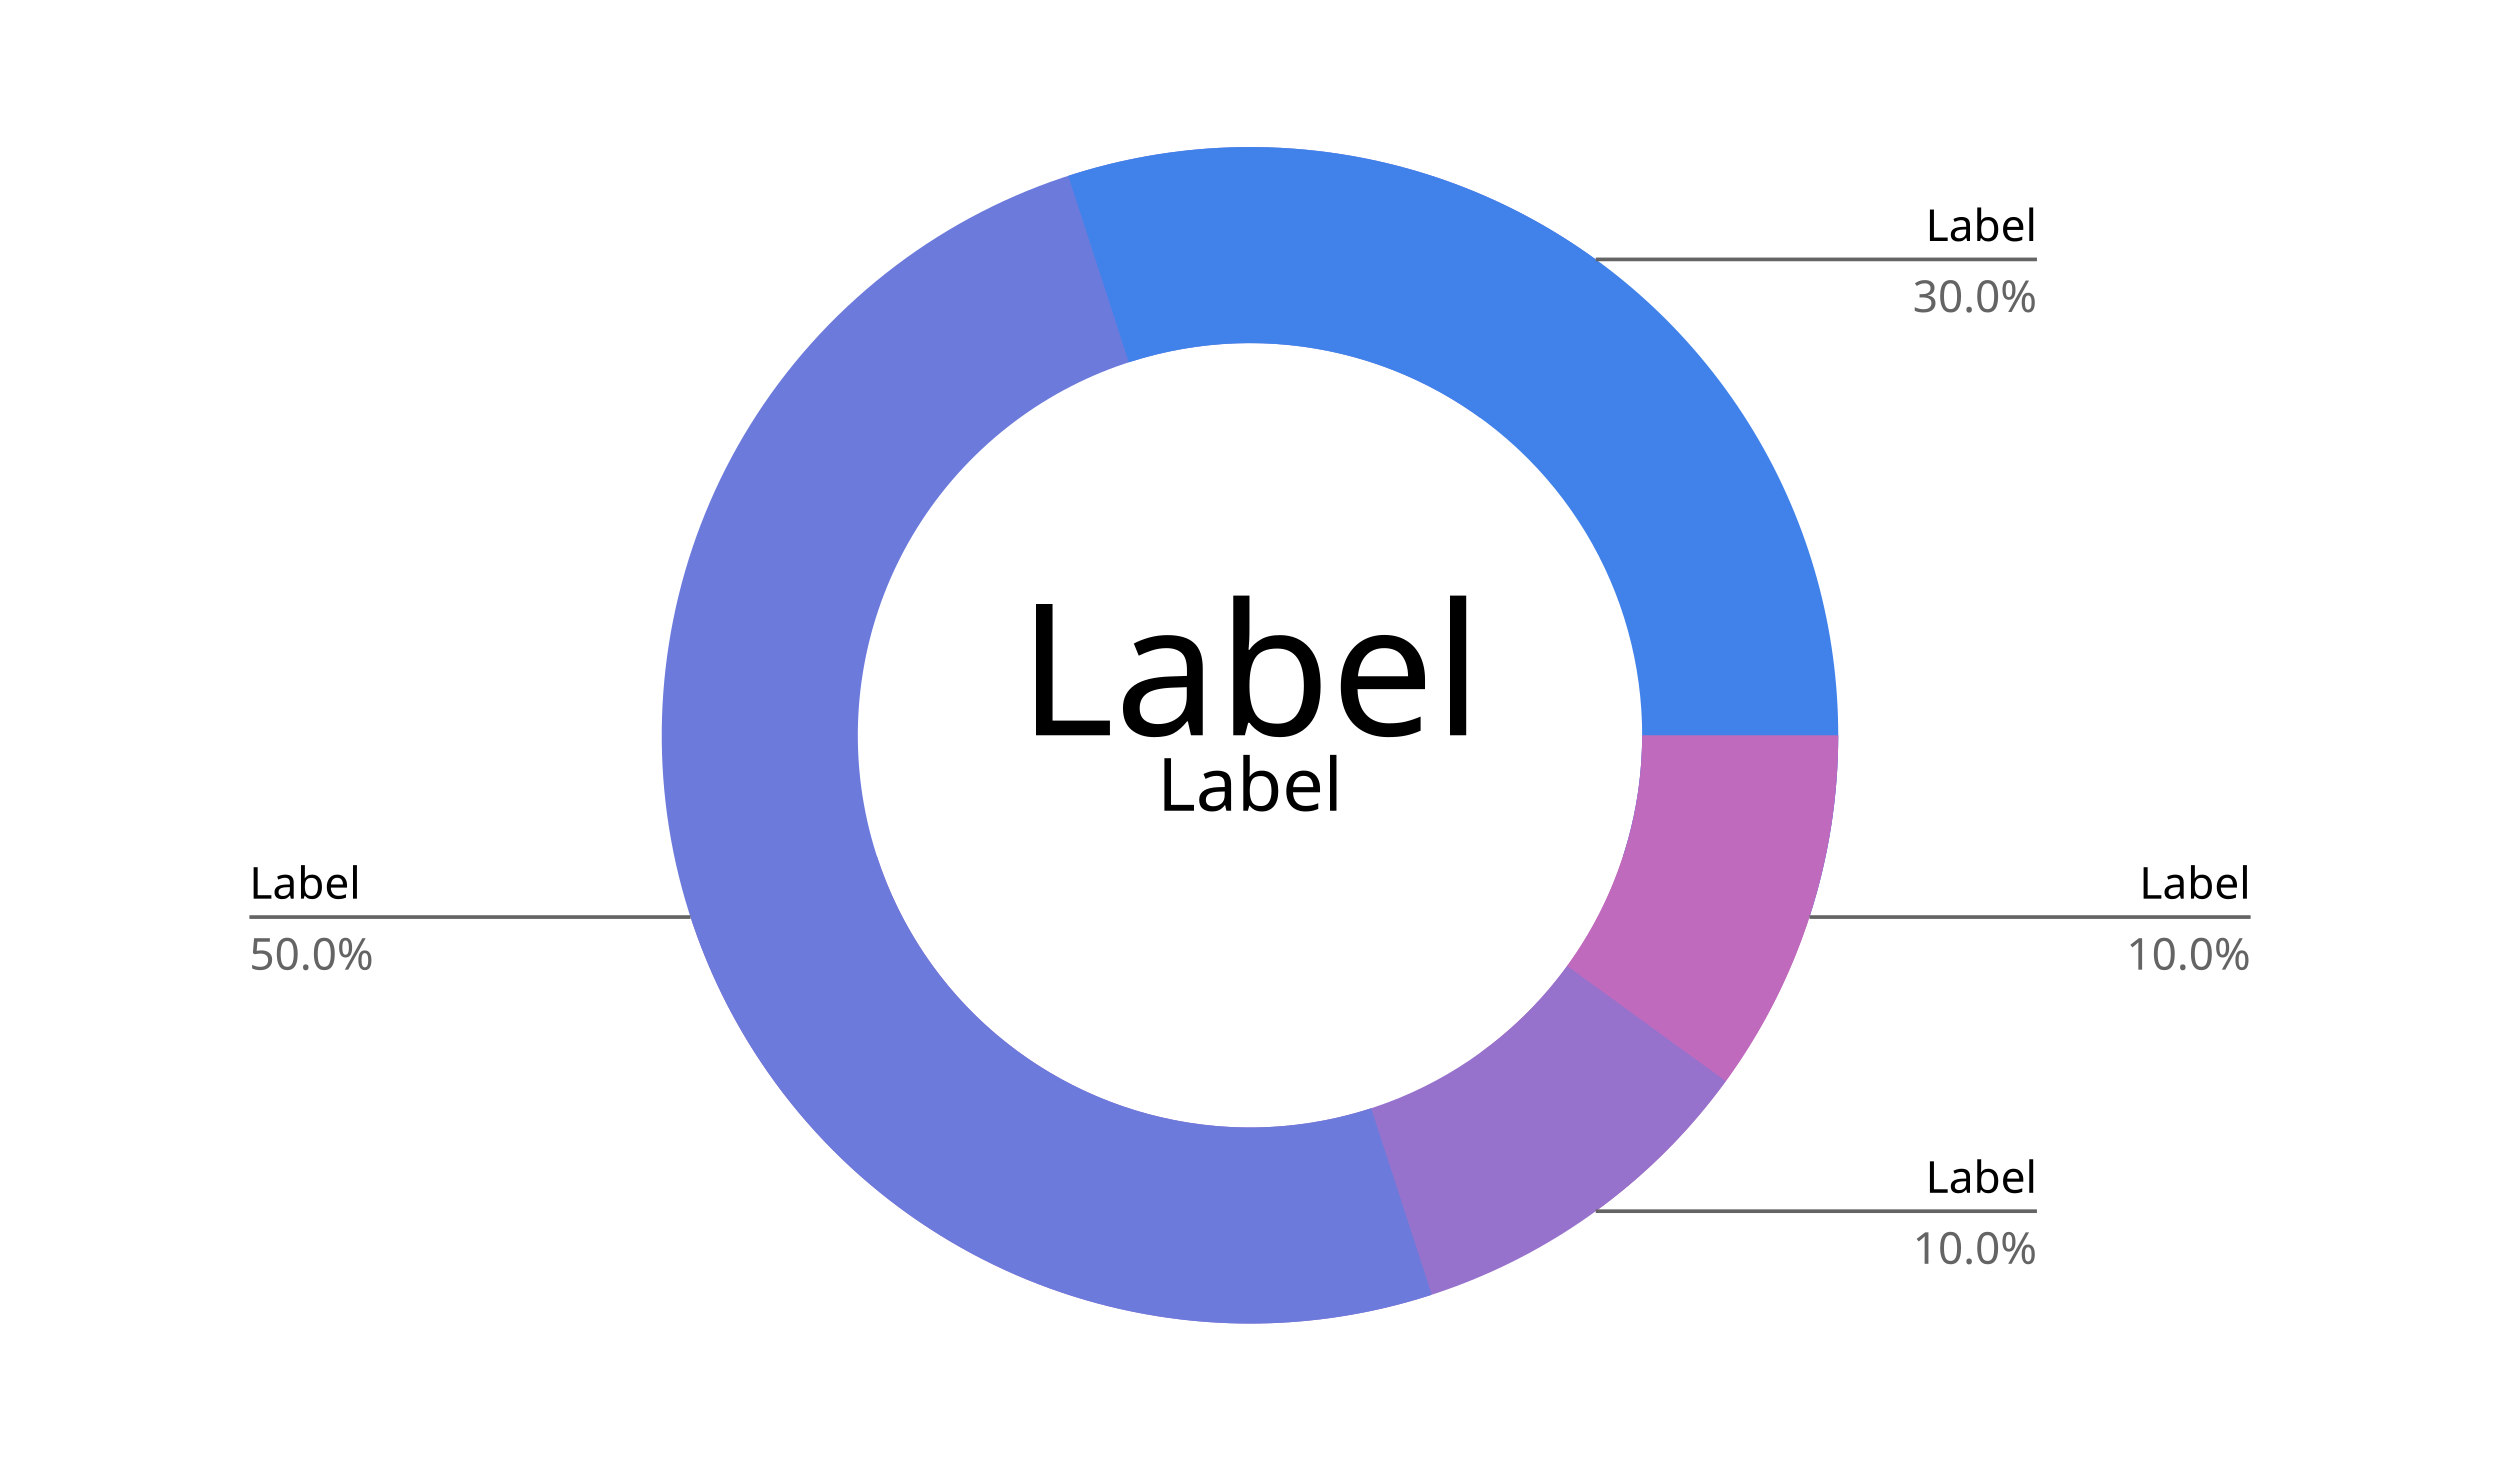
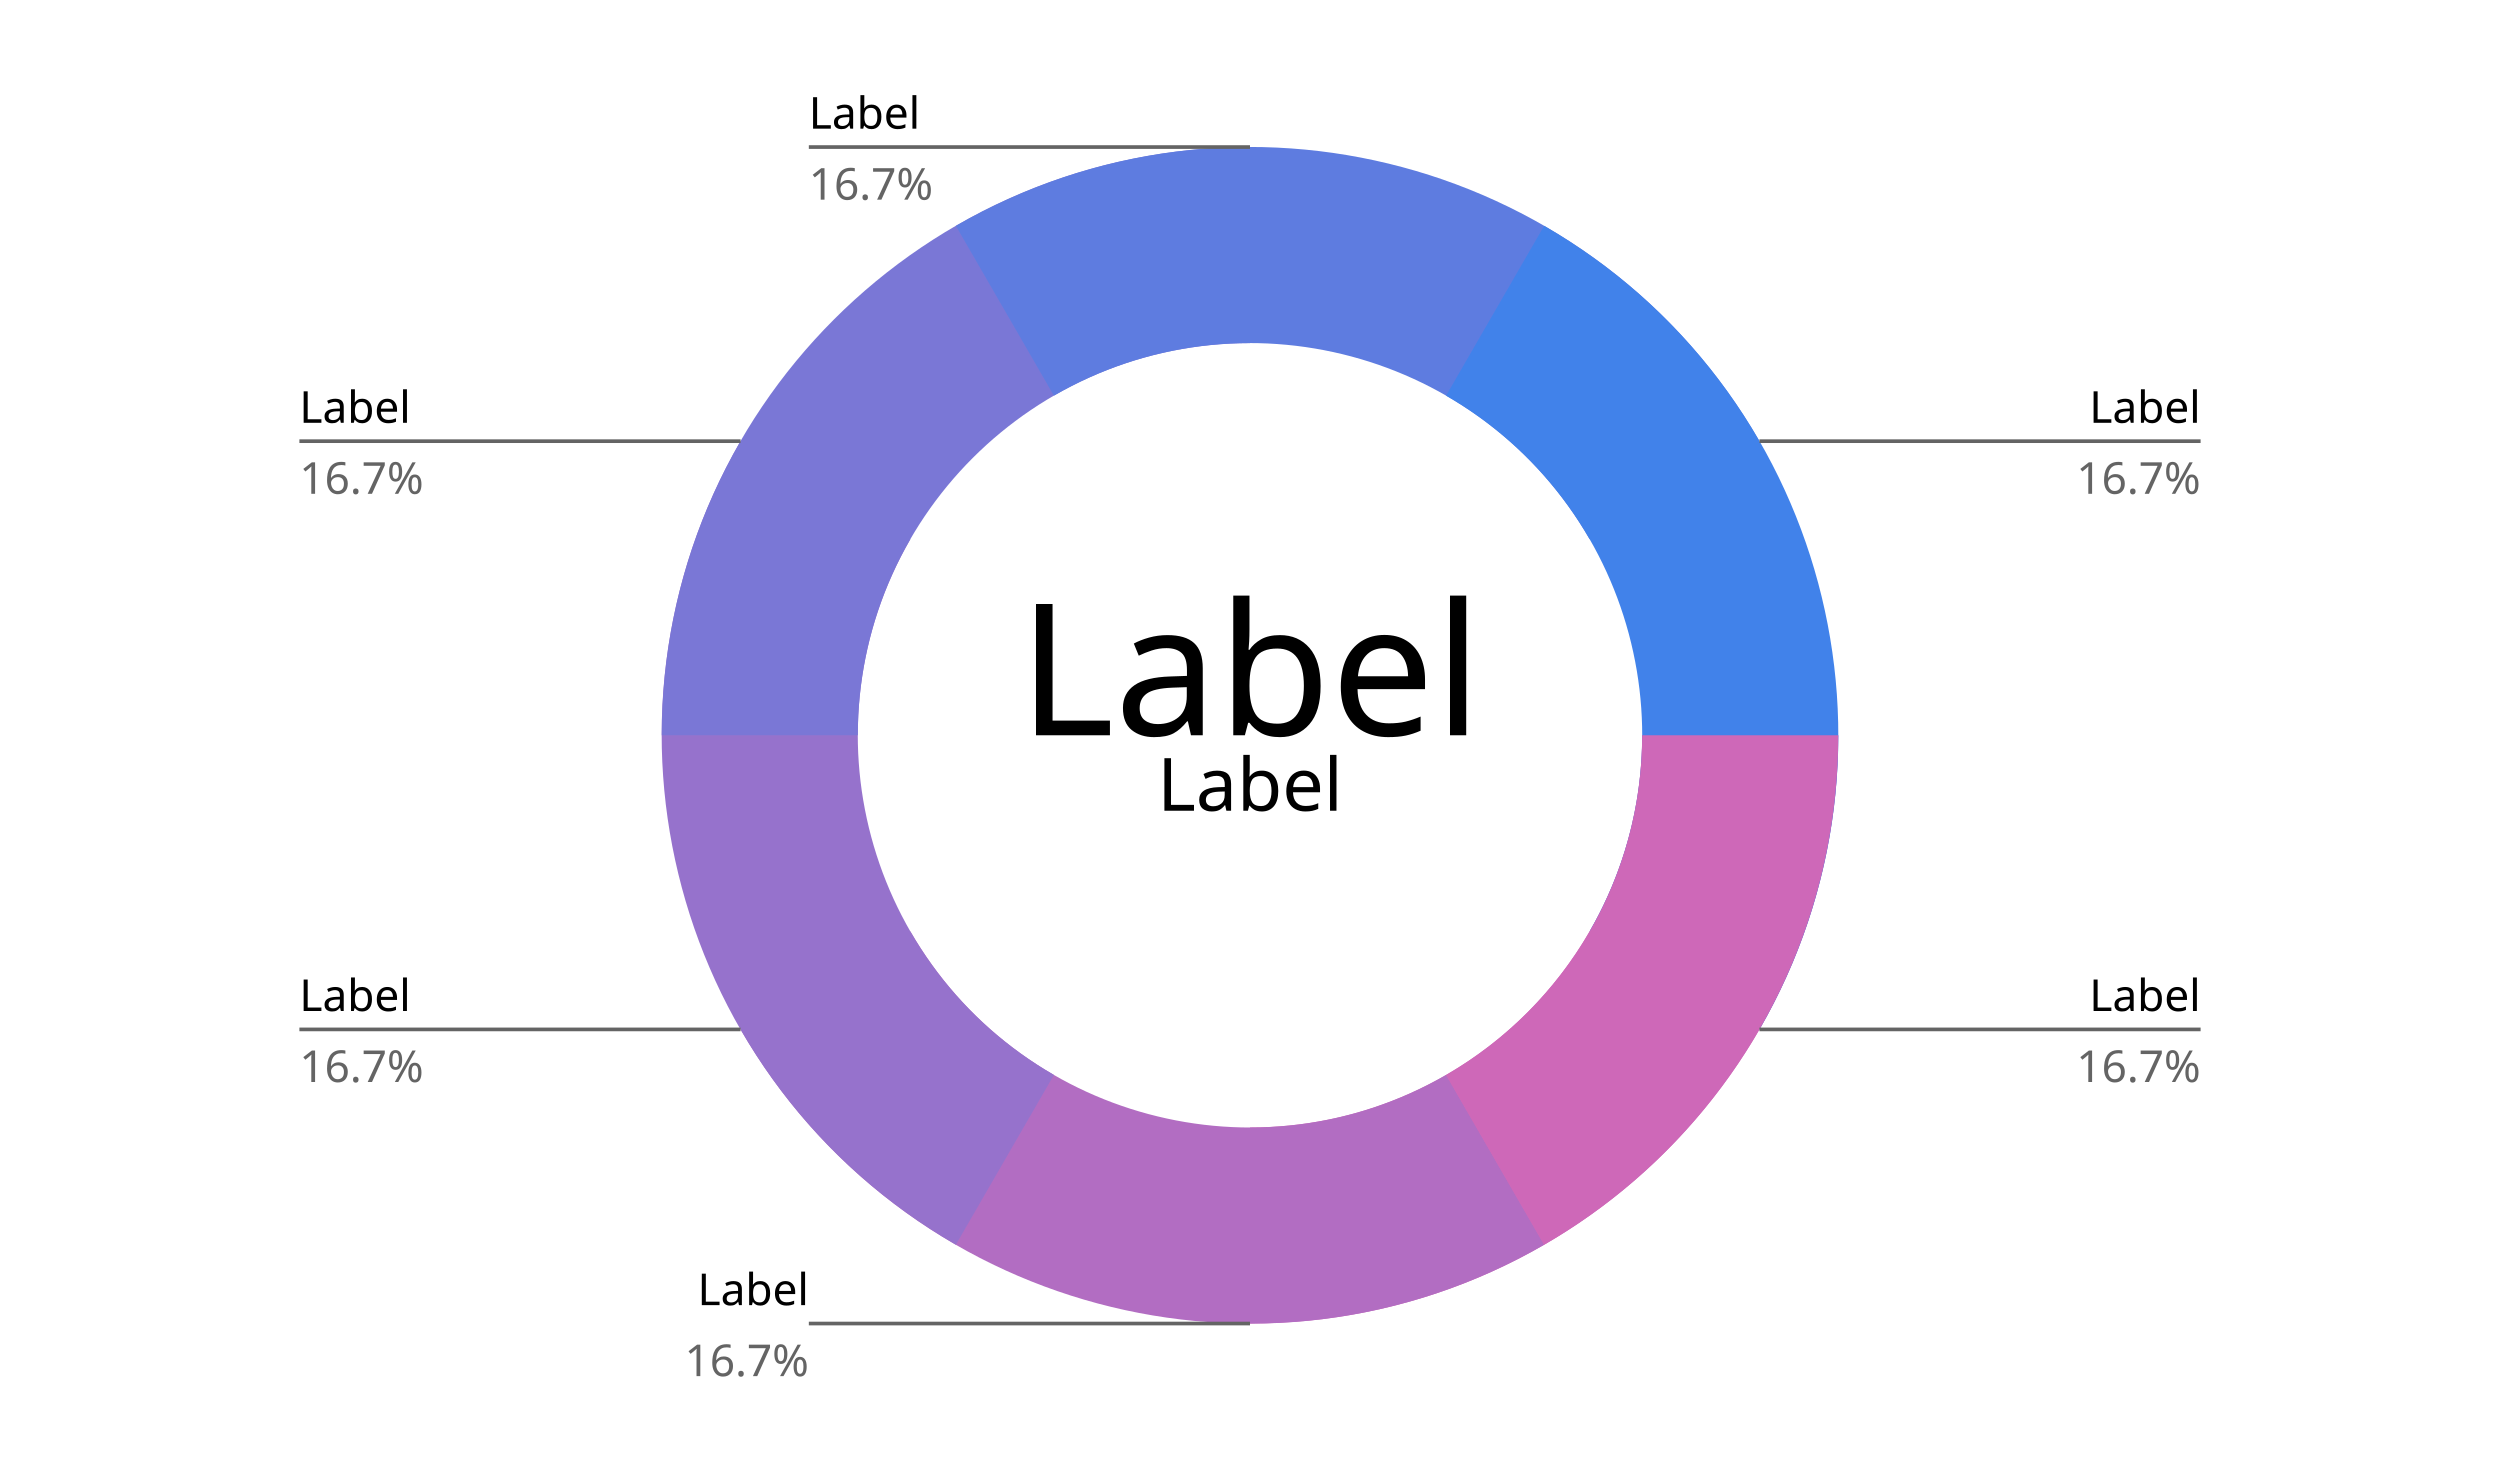
<svg xmlns="http://www.w3.org/2000/svg" style="font-family: sans-serif;" version="1.1" viewBox="0 0 680 400" stroke-width="1">
  <defs>
    <clipPath id="fuckyou">
      <rect x="20" y="20" width="640" height="360" />
    </clipPath>
  </defs>
  <g font-size="12">
    <g clip-path="url(#fuckyou)">
-       <path d="M 500 200 A 160 160 0 0 1 434.046 329.443 L 402.697 286.295 A 106.667 106.667 0 0 0 446.667 200" fill="#c06abd" />
-       <path d="M 469.443 294.046 A 160 160 0 0 1 187.831 249.443 L 238.554 232.962 A 106.667 106.667 0 0 0 426.295 262.697" fill="#9672cc" />
-       <path d="M 389.443 352.169 A 160 160 0 1 1 434.046 70.557 L 402.697 113.705 A 106.667 106.667 0 1 0 372.962 301.446" fill="#6c7adb" />
-       <path d="M 290.557 47.831 A 160 160 0 0 1 492.169 249.443 L 441.446 232.962 A 106.667 106.667 0 0 0 307.038 98.554" fill="#4182ea" />
-       <path d="M 500 200 A 160 160 0 0 1 469.443 294.046 L 426.295 262.697 A 106.667 106.667 0 0 0 446.667 200" fill="#c06abd" />
+       <path d="M 500 200 A 160 160 0 0 1 340 360 L 340 306.667 A 106.667 106.667 0 0 0 446.667 200" fill="#ce68b8" />
+       <path d="M 420 338.564 A 160 160 0 0 1 201.436 280 L 247.624 253.333 A 106.667 106.667 0 0 0 393.333 292.376" fill="#b26dc2" />
+       <path d="M 260 338.564 A 160 160 0 0 1 201.436 120 L 247.624 146.667 A 106.667 106.667 0 0 0 286.667 292.376" fill="#9672cc" />
+       <path d="M 180 200 A 160 160 0 0 1 340 40 L 340 93.333 A 106.667 106.667 0 0 0 233.333 200" fill="#7a77d6" />
+       <path d="M 260 61.436 A 160 160 0 0 1 478.564 120 L 432.376 146.667 A 106.667 106.667 0 0 0 286.667 107.624" fill="#5e7ce0" />
+       <path d="M 420 61.436 A 160 160 0 0 1 478.564 280 L 432.376 253.333 A 106.667 106.667 0 0 0 393.333 107.624" fill="#4182ea" />
+       <path d="M 500 200 A 160 160 0 0 1 420 338.564 L 393.333 292.376 A 106.667 106.667 0 0 0 446.667 200" fill="#ce68b8" />
      <g stroke="black">
        <g stroke="#646464">
-           <line x1="492.169" y1="249.443" x2="612.169" y2="249.443" />
-           <line x1="434.046" y1="329.443" x2="554.046" y2="329.443" />
-           <line x1="187.831" y1="249.443" x2="67.831" y2="249.443" />
-           <line x1="434.046" y1="70.557" x2="554.046" y2="70.557" />
+           <line x1="478.564" y1="280" x2="598.564" y2="280" />
+           <line x1="340" y1="360" x2="220" y2="360" />
+           <line x1="201.436" y1="280" x2="81.436" y2="280" />
+           <line x1="201.436" y1="120" x2="81.436" y2="120" />
+           <line x1="340" y1="40" x2="220" y2="40" />
+           <line x1="478.564" y1="120" x2="598.564" y2="120" />
        </g>
      </g>
      <g text-anchor="end">
-         <text x="612.169" y="244.443">Label</text>
-         <text x="554.046" y="324.443">Label</text>
+         <text x="598.564" y="275">Label</text>
+         <text x="220" y="355">Label</text>
      </g>
      <g>
-         <text x="67.831" y="244.443">Label</text>
+         <text x="81.436" y="275">Label</text>
+         <text x="81.436" y="115">Label</text>
+         <text x="220" y="35">Label</text>
      </g>
      <g text-anchor="end">
-         <text x="554.046" y="65.557">Label</text>
+         <text x="598.564" y="115">Label</text>
      </g>
      <g fill="#646464" dominant-baseline="hanging">
        <g text-anchor="end">
-           <text x="612.169" y="254.443">     10.0%</text>
-           <text x="554.046" y="334.443">     10.0%</text>
+           <text x="598.564" y="285">     16.7%</text>
+           <text x="220" y="365">     16.7%</text>
        </g>
        <g>
-           <text x="67.831" y="254.443">     50.0%</text>
+           <text x="81.436" y="285">     16.7%</text>
+           <text x="81.436" y="125">     16.7%</text>
+           <text x="220" y="45">     16.7%</text>
        </g>
        <g text-anchor="end">
-           <text x="554.046" y="75.557">     30.0%</text>
+           <text x="598.564" y="125">     16.7%</text>
        </g>
      </g>
    </g>
    <g text-anchor="middle" font-size="50">
      <text x="340" y="200">Label</text>
      <g dominant-baseline="hanging" font-size="20">
        <text x="340" y="205">Label</text>
      </g>
    </g>
  </g>
</svg>
